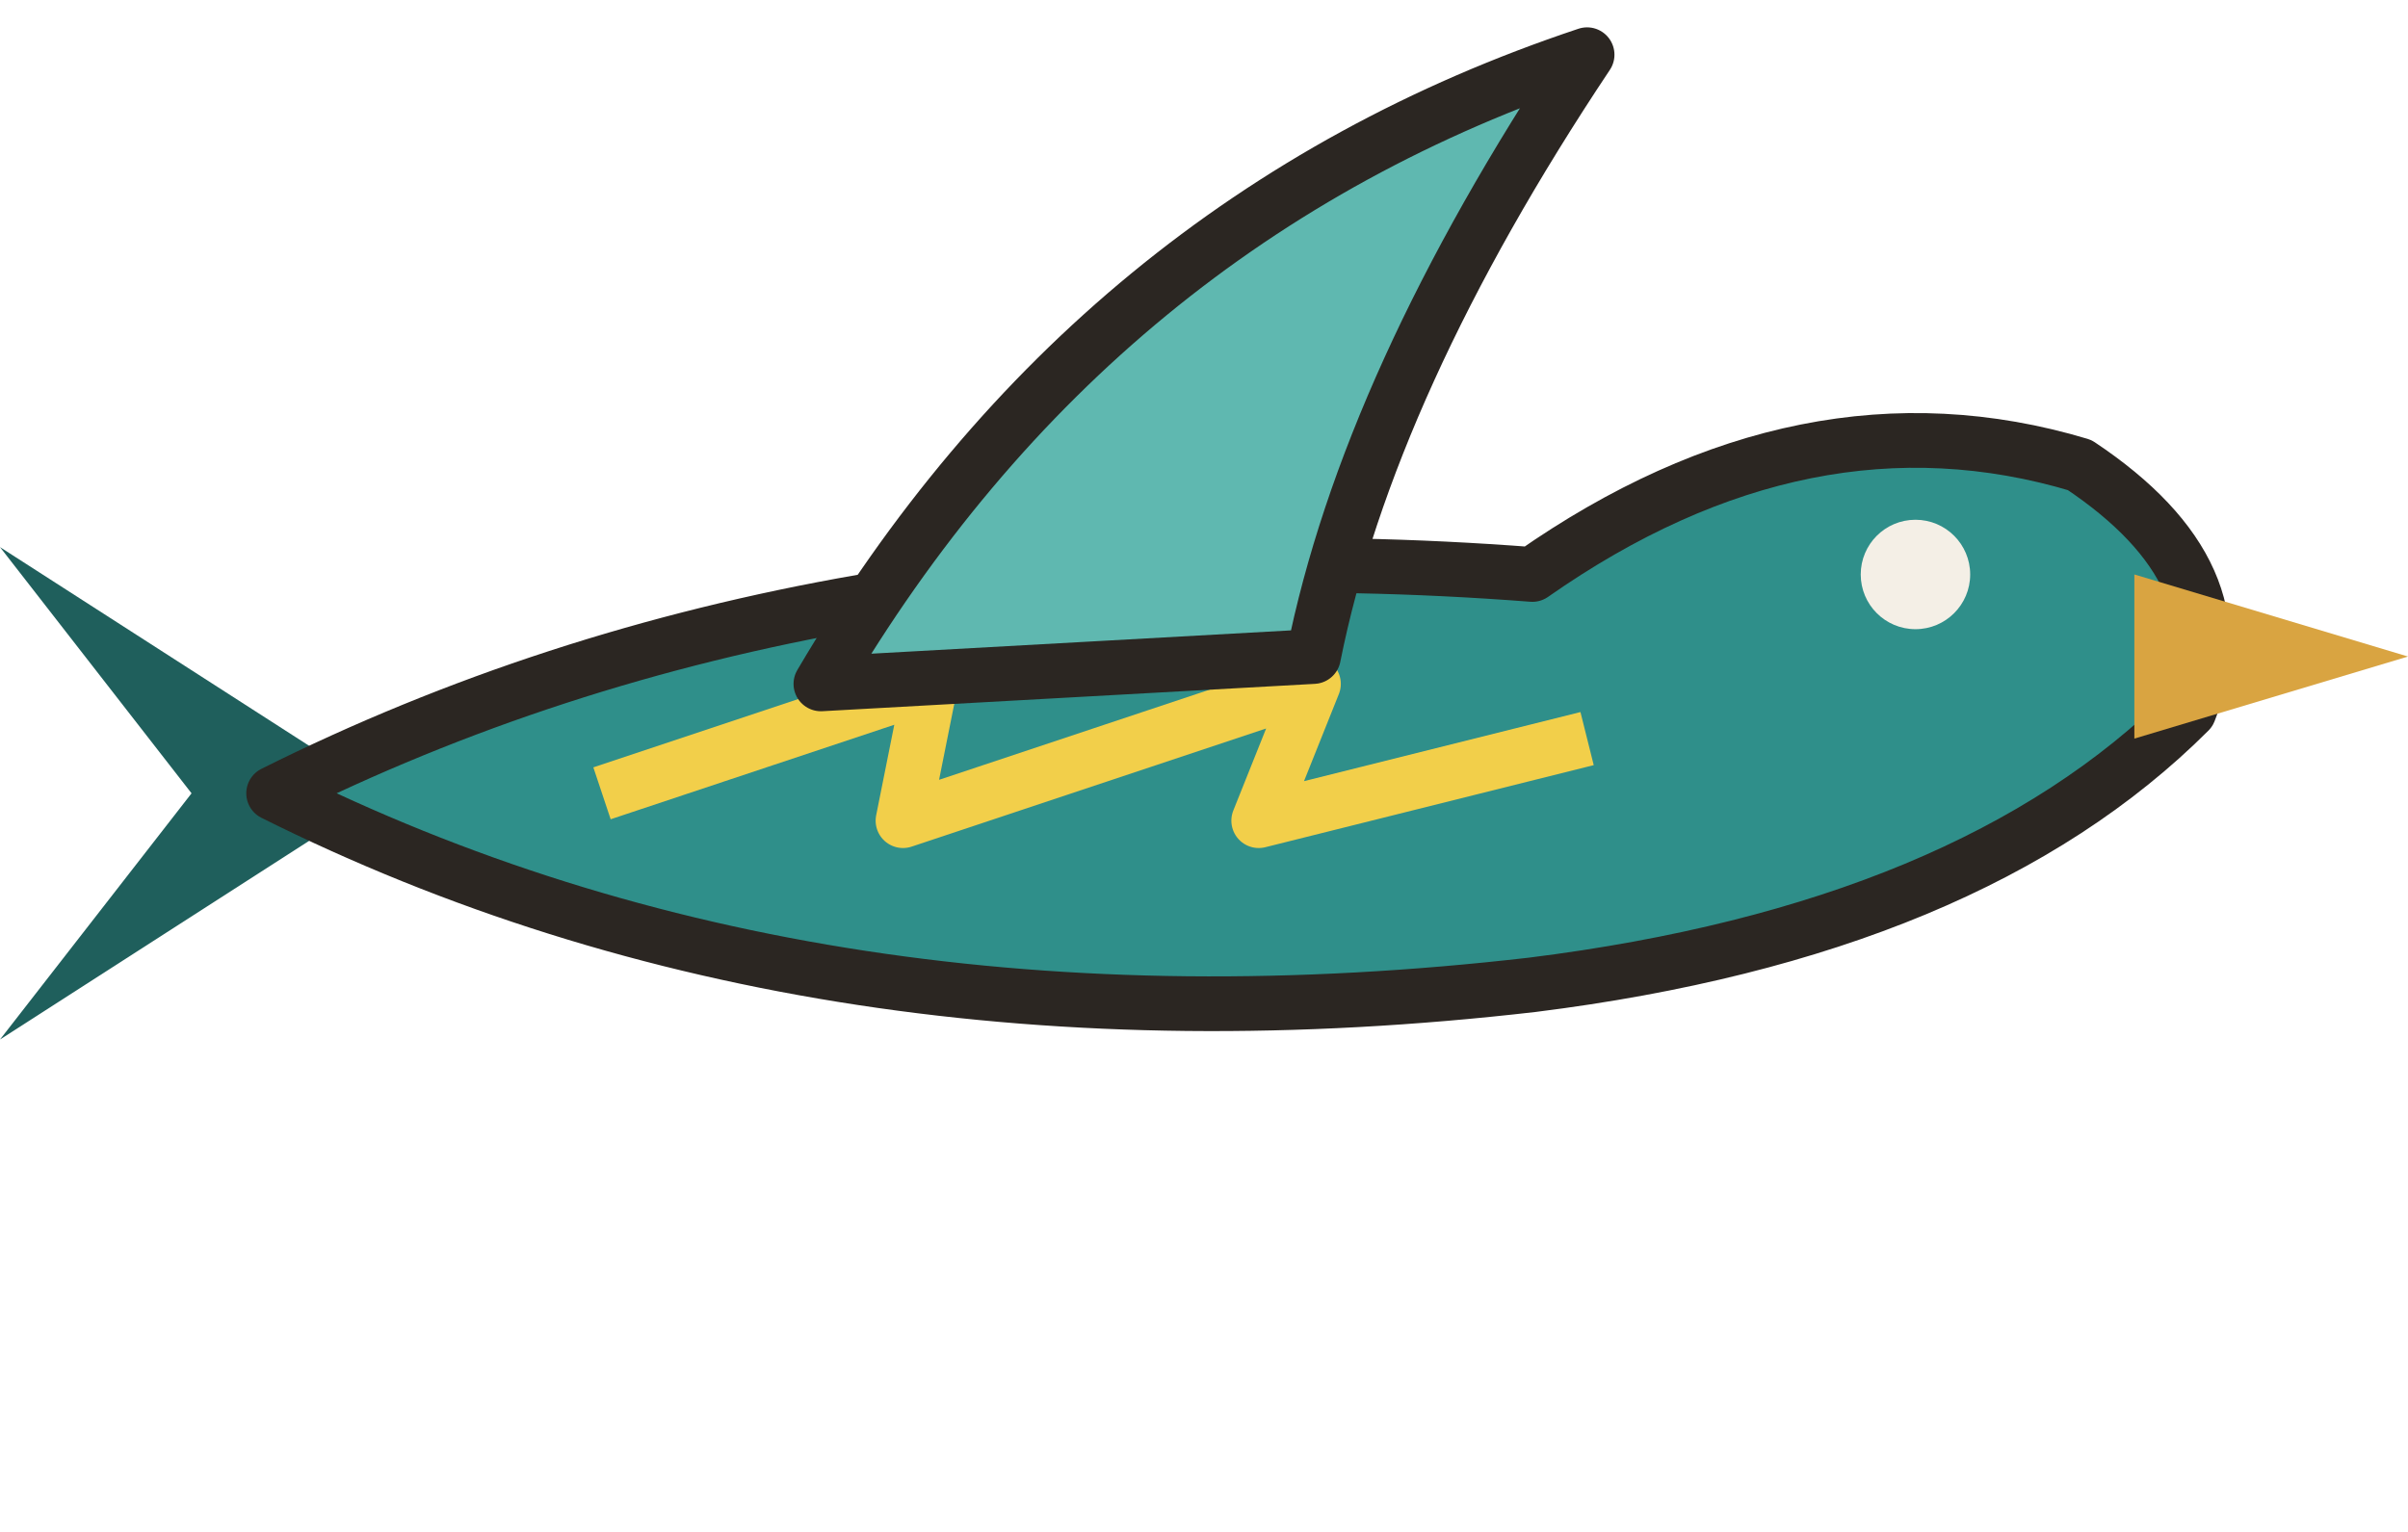
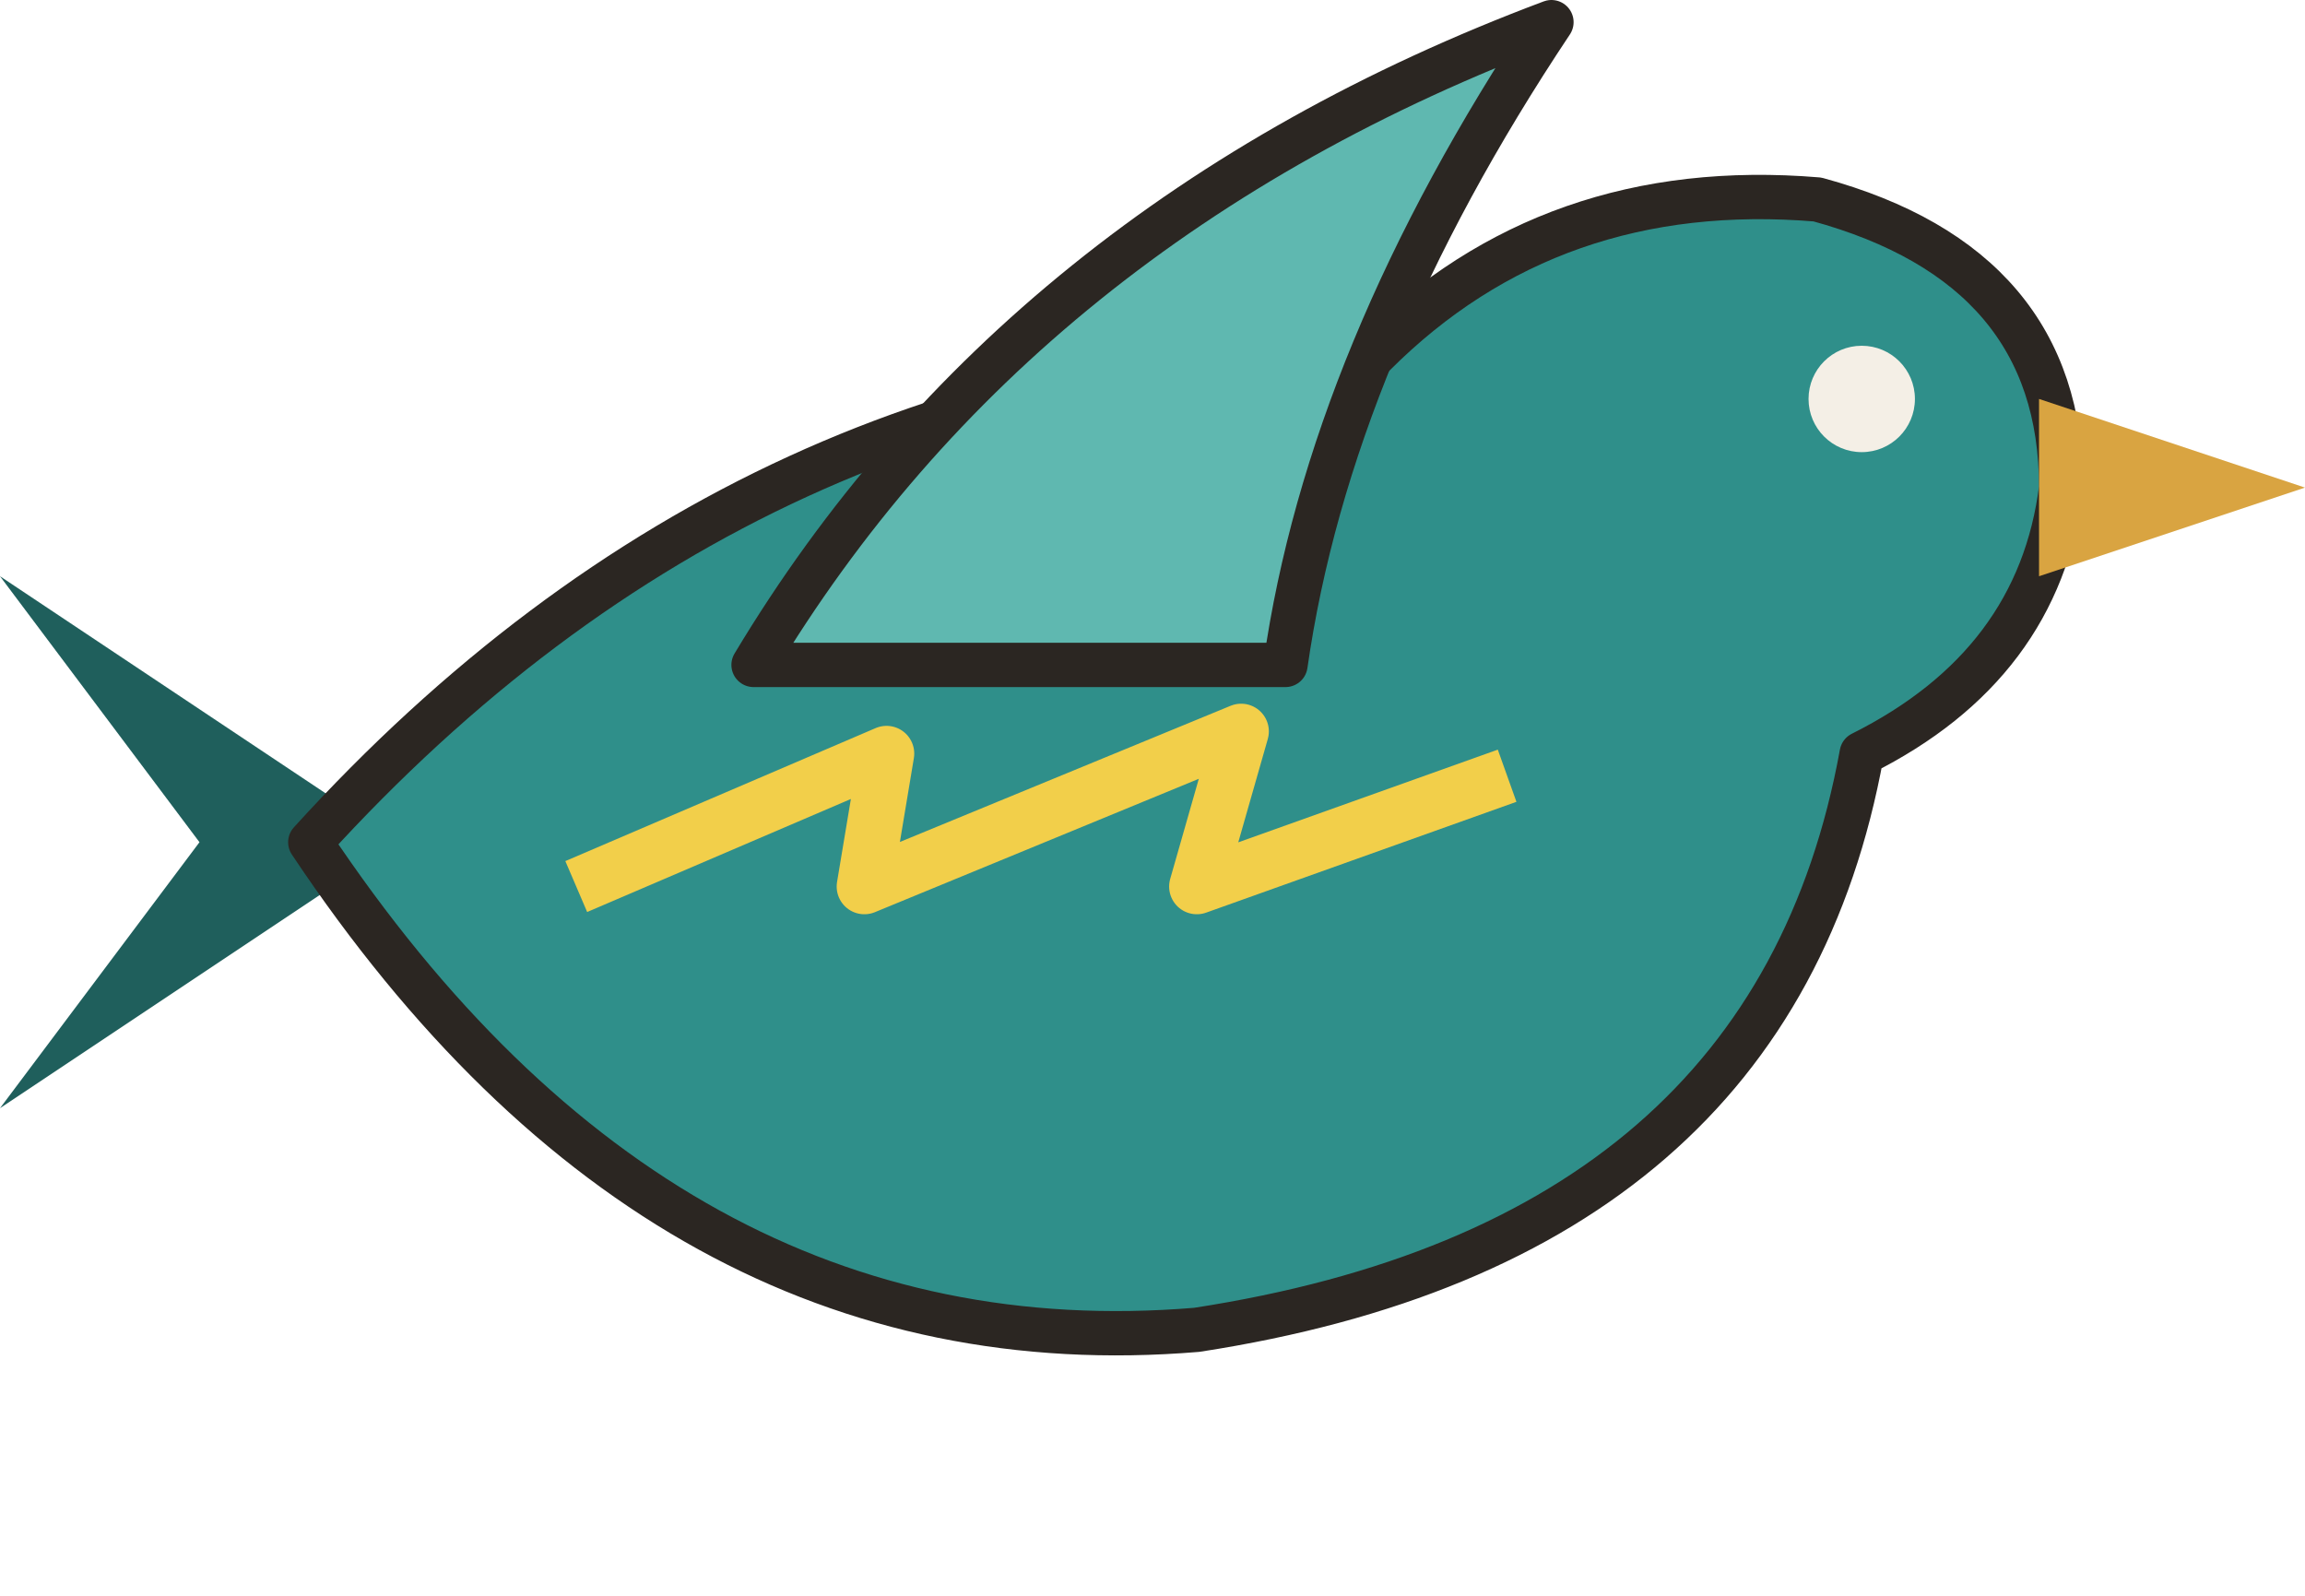
- <svg xmlns="http://www.w3.org/2000/svg" width="88" height="56" viewBox="0 0 88 56">
-   <path d="M14 29 L0 20 L7 29 L0 38 Z" fill="#1f5f5c" />
-   <path d="M10 29 Q30 19 56 21 Q66 14 76 17 Q82 21 80 26 Q72 34 56 36 Q30 39 10 29 Z" fill="#2f8f8a" stroke="#2b2622" stroke-width="2" stroke-linejoin="round" />
-   <path d="M78 21 L88 24 L78 27 Z" fill="#d9a441" />
-   <path d="M22 29 L34 25 L33 30 L48 25 L46 30 L58 27" stroke="#f2cf4a" stroke-width="2" fill="none" stroke-linejoin="round" />
-   <circle cx="70" cy="21" r="2" fill="#f4efe6" />
-   <path d="M30 25 Q40 8 58 2 Q50 14 48 24 Z" fill="#5fb8b0" stroke="#2b2622" stroke-width="2" stroke-linejoin="round" />
+ <svg xmlns="http://www.w3.org/2000/svg" width="104" height="72" viewBox="0 0 104 72">
+   <path d="M18 38 L0 26 L9 38 L0 50 Z" fill="#1f5f5c" />
+   <path d="M14 38 Q34 16 62 16 Q70 8 82 9 Q93 12 93 22 Q92 30 84 34 Q80 56 54 60 Q30 62 14 38 Z" fill="#2f8f8a" stroke="#2b2622" stroke-width="2" stroke-linejoin="round" />
+   <path d="M92 18 L104 22 L92 26 Z" fill="#d9a441" />
+   <path d="M26 40 L40 34 L39 40 L56 33 L54 40 L68 35" stroke="#f2cf4a" stroke-width="2.5" fill="none" stroke-linejoin="round" />
+   <circle cx="84" cy="18" r="2.4" fill="#f4efe6" />
+   <path d="M34 30 Q46 10 70 1 Q60 16 58 30 Z" fill="#5fb8b0" stroke="#2b2622" stroke-width="2" stroke-linejoin="round" />
</svg>
